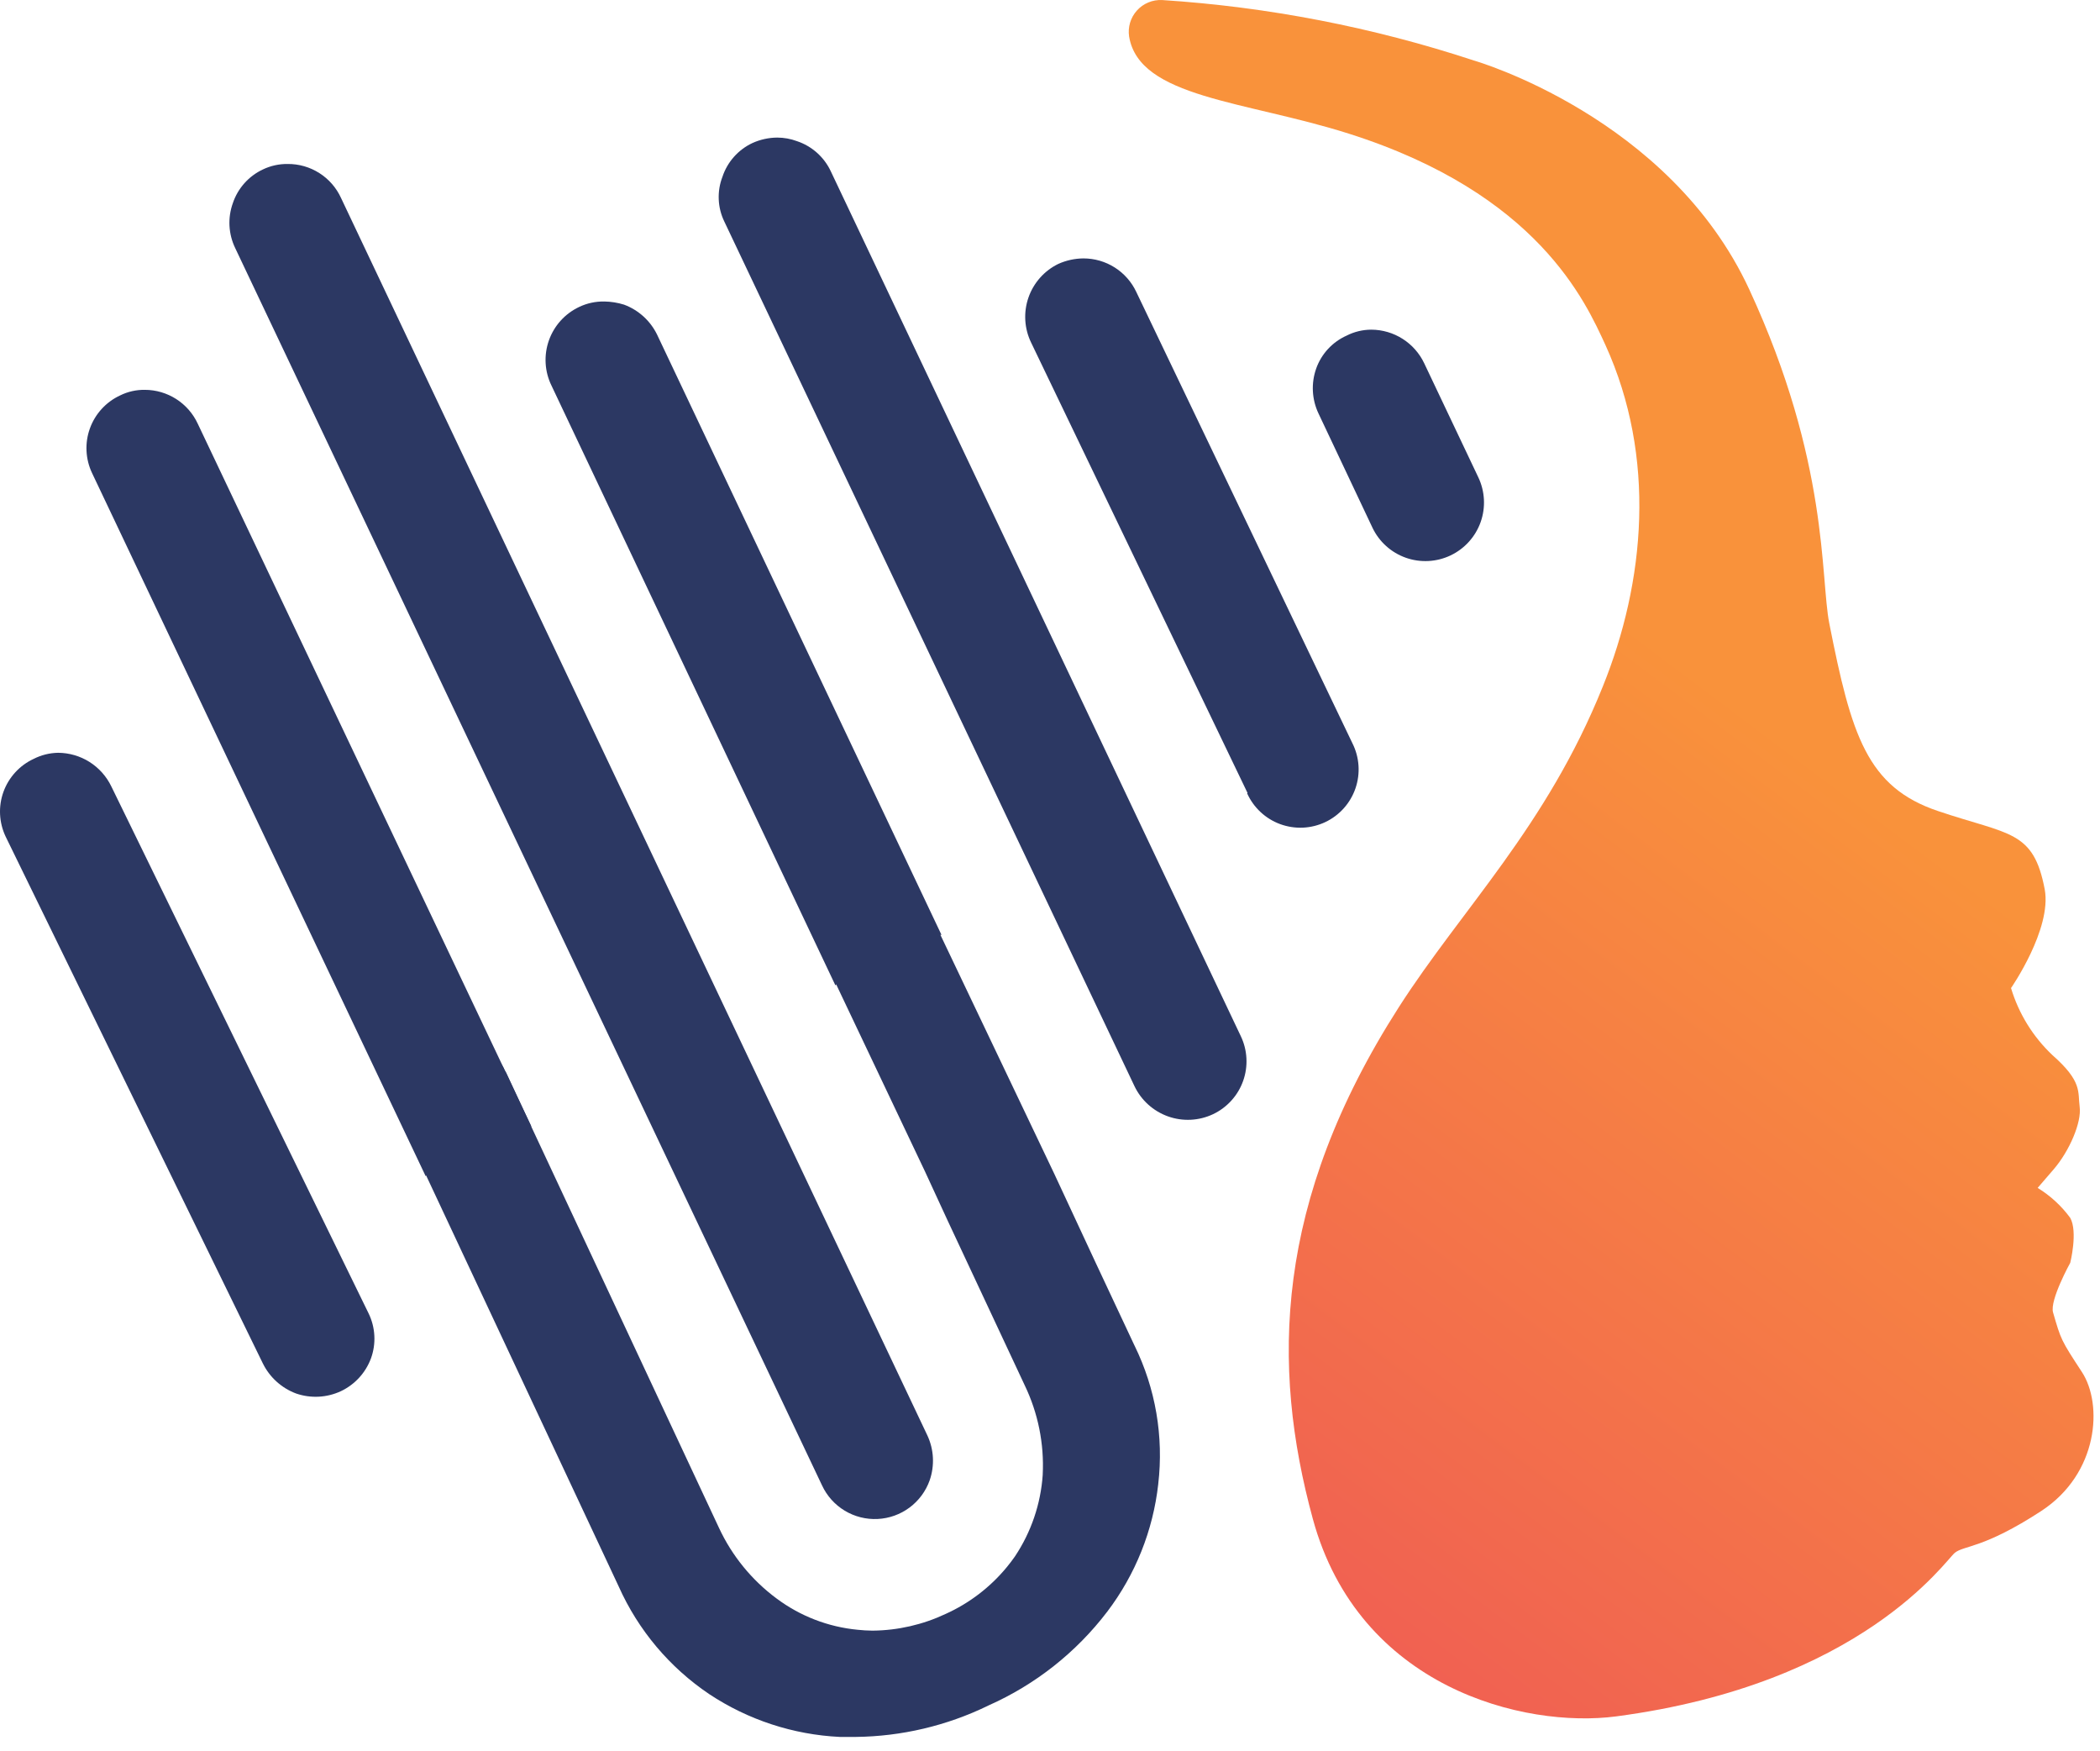
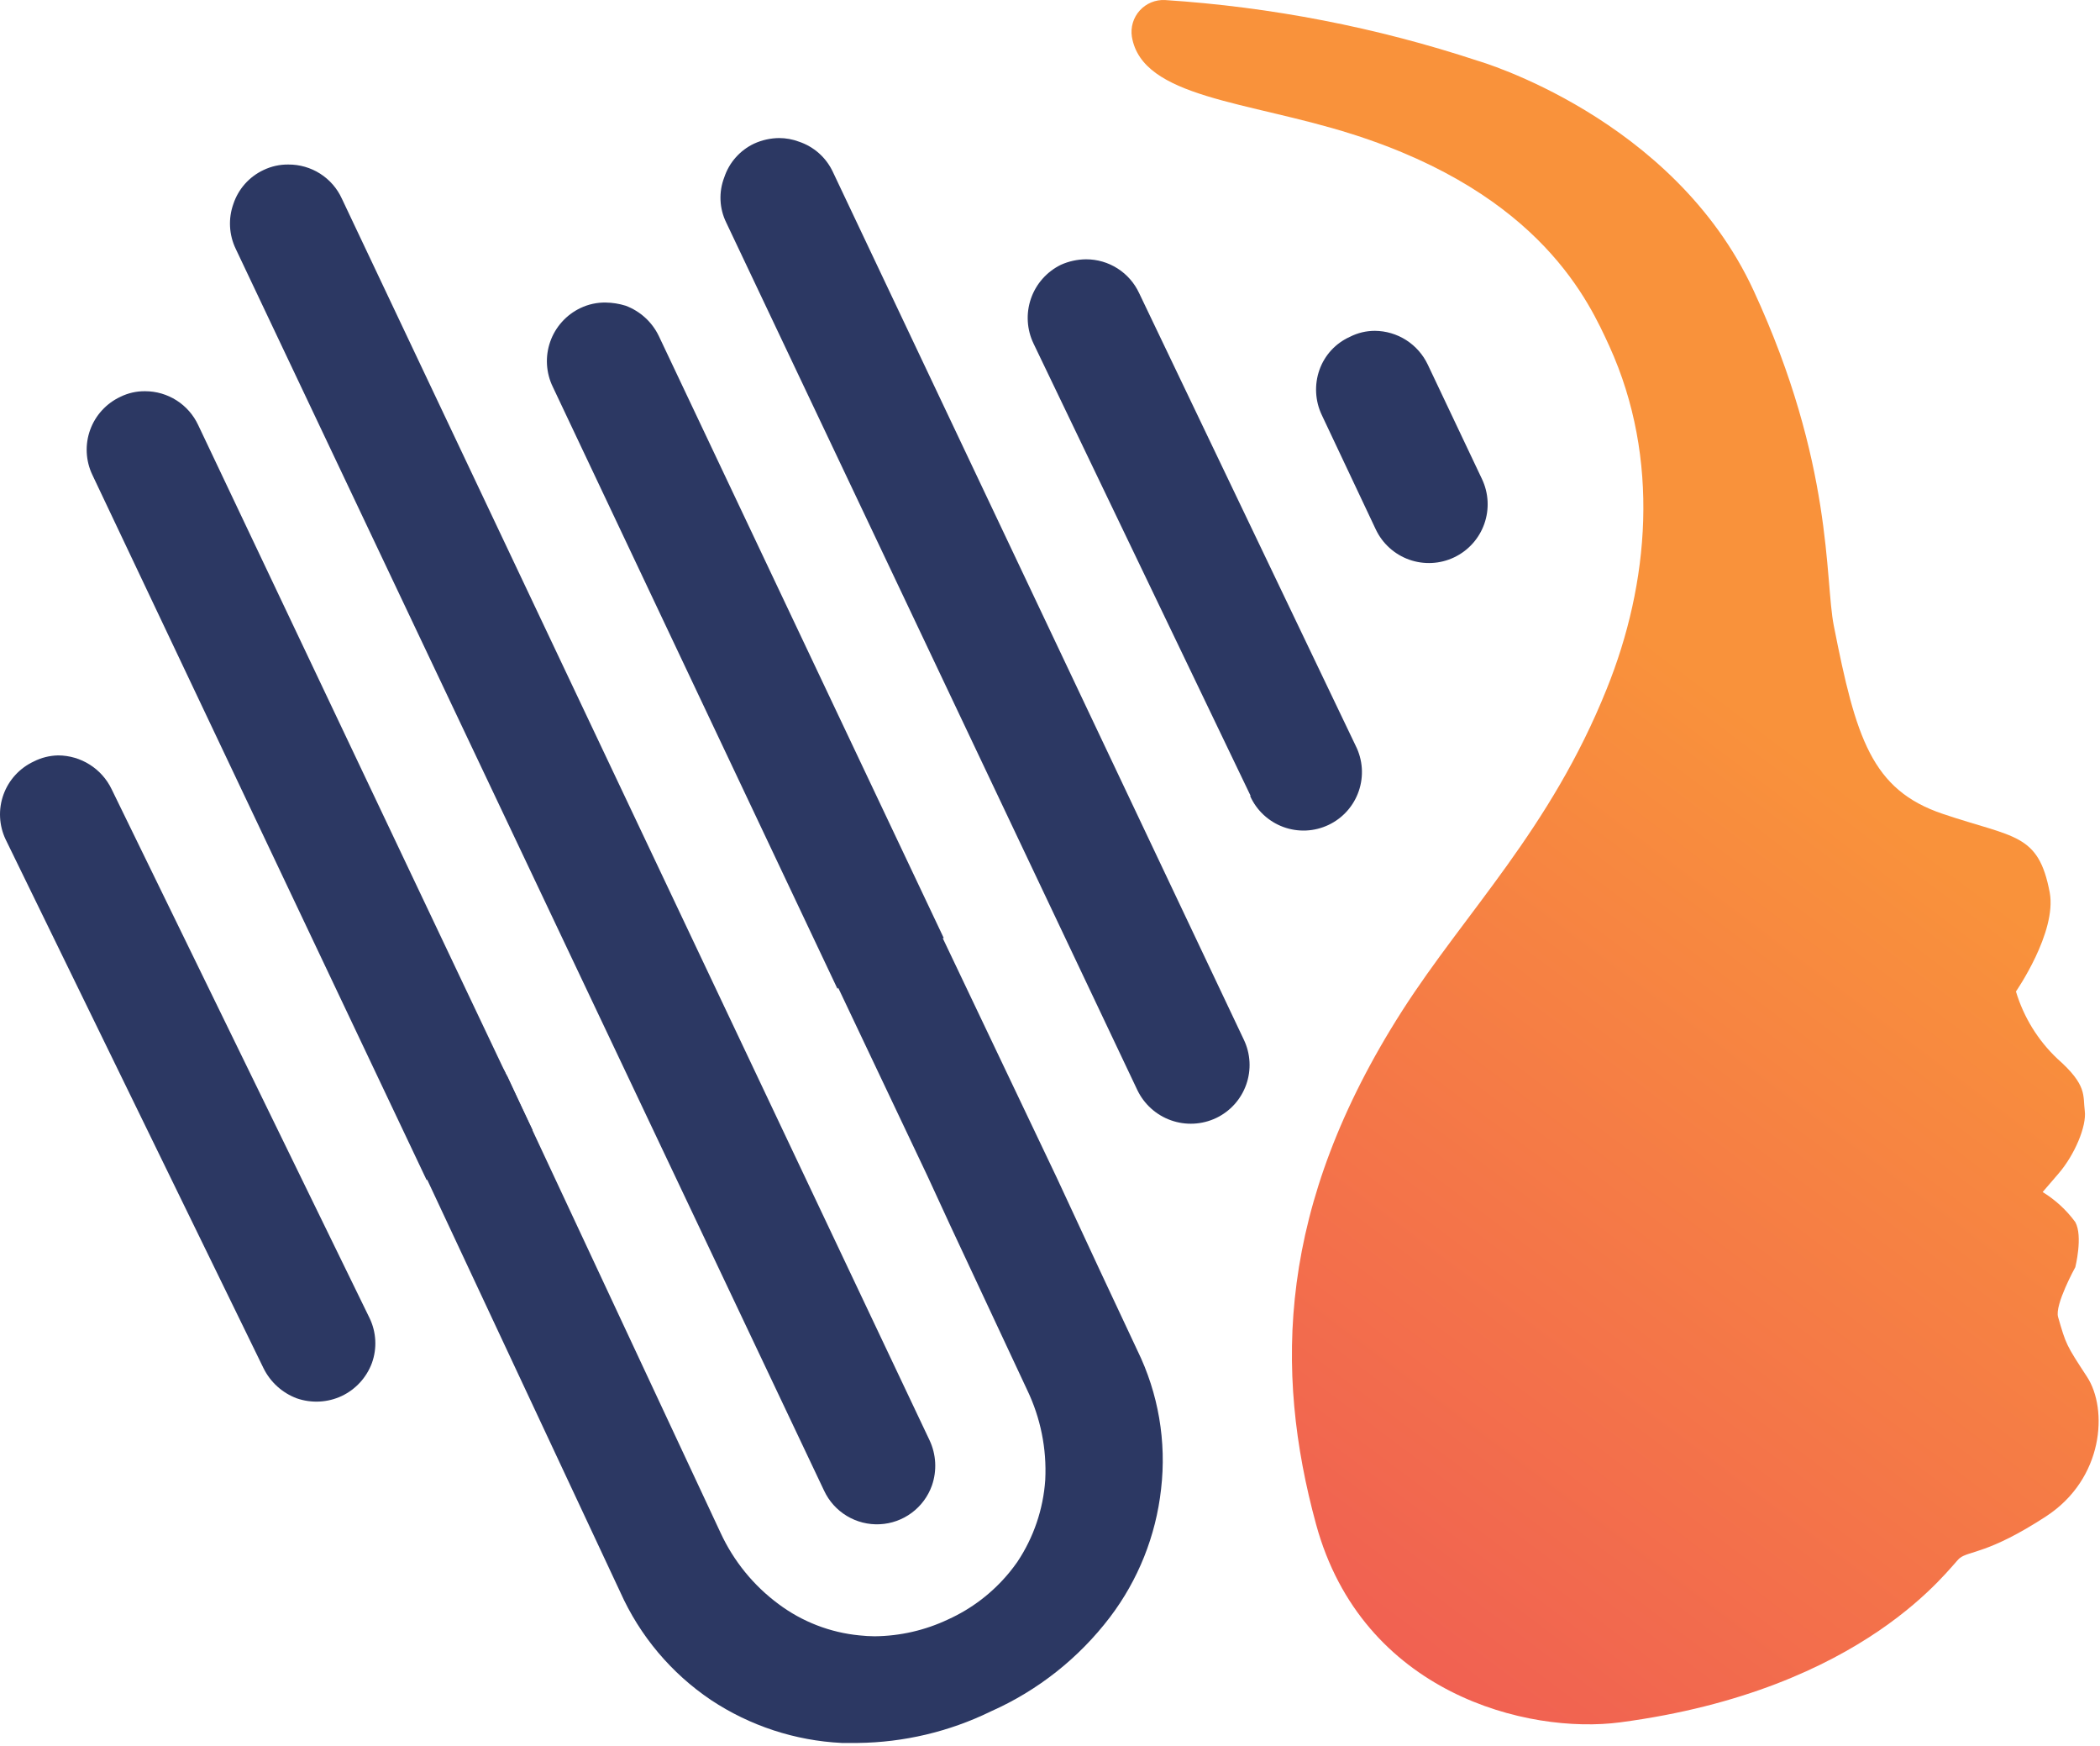
- <svg xmlns="http://www.w3.org/2000/svg" width="90" height="75" viewBox="0 0 90 75" fill="none">
-   <path d="M83.066 34.753C80.009 33.729 79.344 31.496 78.4 26.72C78.006 24.742 78.4 19.821 74.972 12.408C71.543 4.995 63.175 2.595 63.175 2.595C58.846 1.168 54.355 0.296 49.807 0.002C49.605 -0.008 49.403 0.026 49.216 0.104C49.029 0.181 48.861 0.299 48.726 0.45C48.59 0.6 48.49 0.778 48.432 0.972C48.374 1.166 48.36 1.37 48.391 1.57C48.834 4.192 53.351 4.312 57.805 5.726C65.919 8.3 67.956 12.942 68.803 14.78C70.995 19.59 70.508 24.93 68.688 29.423C66.28 35.412 62.659 38.929 59.948 43.157C54.612 51.489 54.473 58.517 56.264 65.079C58.239 72.319 65.322 74.06 69.266 73.541C79.792 72.15 83.379 66.854 83.779 66.531C84.179 66.209 84.998 66.359 87.473 64.747C89.948 63.135 90.126 60.163 89.225 58.787C88.325 57.411 88.33 57.411 87.988 56.232C87.838 55.708 88.725 54.106 88.725 54.106C88.725 54.106 89.057 52.783 88.725 52.182C88.347 51.667 87.873 51.231 87.328 50.897L88.012 50.104C88.696 49.31 89.216 48.083 89.129 47.429C89.042 46.775 89.254 46.347 87.959 45.206C87.127 44.42 86.516 43.43 86.187 42.335C86.187 42.335 87.94 39.809 87.632 38.111C87.15 35.561 86.119 35.783 83.066 34.753Z" fill="url(#paint0_linear_563:15)" />
-   <path d="M22.773 48.261C21.923 48.282 21.088 48.483 20.322 48.852C19.531 49.219 18.823 49.742 18.242 50.392L3.945 20.268C3.804 19.971 3.724 19.65 3.708 19.322C3.692 18.994 3.741 18.666 3.853 18.357C3.964 18.048 4.136 17.764 4.357 17.522C4.579 17.279 4.846 17.083 5.144 16.944C5.475 16.78 5.839 16.698 6.208 16.703C6.684 16.704 7.149 16.841 7.55 17.096C7.951 17.352 8.27 17.716 8.471 18.146L22.773 48.261Z" fill="#2C3863" />
-   <path d="M39.844 63.424C39.679 63.891 39.378 64.298 38.981 64.593C38.583 64.889 38.107 65.059 37.612 65.083C37.117 65.107 36.626 64.983 36.202 64.727C35.778 64.471 35.44 64.095 35.231 63.646L10.08 10.629C9.936 10.331 9.853 10.007 9.835 9.677C9.818 9.346 9.867 9.016 9.979 8.704C10.084 8.39 10.253 8.099 10.474 7.851C10.695 7.603 10.964 7.402 11.265 7.261C11.596 7.102 11.961 7.021 12.329 7.026C12.81 7.022 13.282 7.158 13.688 7.417C14.094 7.675 14.416 8.046 14.616 8.483L39.743 61.5C40.026 62.105 40.062 62.794 39.844 63.424Z" fill="#2C3863" />
-   <path d="M40.349 40.055C39.499 40.077 38.664 40.278 37.898 40.646C37.096 41.017 36.383 41.553 35.803 42.219L23.635 16.521C23.489 16.223 23.404 15.899 23.385 15.568C23.366 15.237 23.412 14.905 23.522 14.592C23.632 14.279 23.802 13.991 24.024 13.744C24.246 13.497 24.515 13.297 24.815 13.154C25.152 12.992 25.523 12.912 25.898 12.918C26.186 12.922 26.471 12.968 26.745 13.053C27.365 13.284 27.872 13.744 28.161 14.338L40.349 40.055Z" fill="#2C3863" />
-   <path d="M51.992 47.737C51.386 48.024 50.691 48.059 50.059 47.834C49.427 47.609 48.91 47.144 48.621 46.539L31.045 9.498C30.899 9.2 30.817 8.875 30.803 8.544C30.789 8.213 30.843 7.882 30.963 7.573C31.067 7.258 31.235 6.968 31.455 6.72C31.675 6.472 31.944 6.271 32.244 6.13C32.578 5.978 32.941 5.898 33.308 5.895C33.598 5.895 33.885 5.947 34.156 6.048C34.471 6.153 34.761 6.321 35.009 6.541C35.257 6.761 35.458 7.028 35.6 7.328L53.176 44.393C53.319 44.691 53.401 45.013 53.418 45.342C53.436 45.671 53.388 46 53.278 46.31C53.168 46.621 52.998 46.907 52.777 47.151C52.556 47.396 52.29 47.595 51.992 47.737Z" fill="#2C3863" />
-   <path d="M53.467 33.979L44.189 14.675C43.898 14.074 43.858 13.382 44.076 12.751C44.295 12.12 44.754 11.601 45.355 11.308C45.694 11.155 46.061 11.075 46.433 11.072C46.91 11.072 47.376 11.207 47.778 11.463C48.18 11.719 48.5 12.084 48.701 12.515L57.959 31.843C58.109 32.14 58.198 32.464 58.221 32.796C58.244 33.128 58.2 33.461 58.092 33.776C57.984 34.091 57.815 34.381 57.593 34.629C57.372 34.877 57.103 35.079 56.802 35.222C56.501 35.365 56.175 35.446 55.842 35.462C55.51 35.477 55.177 35.425 54.865 35.311C54.552 35.196 54.266 35.02 54.023 34.793C53.779 34.566 53.584 34.292 53.447 33.989L53.467 33.979Z" fill="#2C3863" />
-   <path d="M58.82 22.611L56.508 17.718C56.222 17.115 56.185 16.424 56.407 15.794C56.517 15.482 56.69 15.196 56.914 14.953C57.139 14.71 57.41 14.515 57.712 14.38C58.042 14.212 58.406 14.125 58.776 14.125C59.251 14.128 59.716 14.265 60.116 14.521C60.516 14.776 60.836 15.139 61.039 15.568L63.356 20.451C63.642 21.052 63.678 21.742 63.456 22.369C63.233 22.997 62.77 23.51 62.168 23.797C61.567 24.083 60.876 24.119 60.248 23.897C59.62 23.674 59.106 23.212 58.82 22.611Z" fill="#2C3863" />
-   <path d="M14.614 59.605C14.009 59.888 13.318 59.924 12.688 59.706C12.068 59.474 11.56 59.014 11.267 58.422L0.241 35.843C0.1 35.545 0.019 35.223 0.003 34.894C-0.013 34.566 0.036 34.237 0.148 33.928C0.26 33.618 0.433 33.334 0.655 33.091C0.878 32.848 1.146 32.652 1.445 32.514C1.769 32.349 2.126 32.261 2.49 32.254C2.967 32.257 3.435 32.393 3.838 32.648C4.242 32.904 4.565 33.267 4.772 33.697L15.798 56.276C15.943 56.574 16.026 56.898 16.043 57.228C16.061 57.559 16.012 57.889 15.899 58.2C15.67 58.818 15.209 59.321 14.614 59.605Z" fill="#2C3863" />
-   <path d="M49.639 63.584C49.877 61.553 49.525 59.495 48.625 57.658L48.618 57.645L46.961 54.112L45.171 50.267L39.048 37.421C38.789 37.041 38.425 36.744 38 36.567L37.978 36.558C37.664 36.417 37.324 36.343 36.98 36.342H36.974C36.62 36.338 36.269 36.415 35.948 36.566C35.353 36.848 34.892 37.353 34.667 37.971C34.441 38.589 34.468 39.27 34.74 39.868L39.644 50.197L40.639 52.353L40.641 52.357L43.916 59.354C44.488 60.544 44.754 61.858 44.688 63.177L44.688 63.192C44.603 64.438 44.194 65.64 43.502 66.68L43.491 66.696C43.384 66.849 43.271 66.998 43.153 67.141C42.445 68.002 41.547 68.691 40.527 69.151C39.549 69.612 38.483 69.856 37.402 69.867H37.386C37.174 69.865 36.962 69.852 36.75 69.829C35.495 69.709 34.296 69.246 33.285 68.492C32.219 67.703 31.367 66.657 30.809 65.454L22.532 47.762L21.696 45.963C21.647 45.893 21.611 45.822 21.585 45.754C21.337 45.306 20.946 44.953 20.473 44.753L20.457 44.746C20.144 44.606 19.805 44.532 19.462 44.53C19.063 44.533 18.671 44.633 18.318 44.82C17.964 45.008 17.661 45.278 17.434 45.608C17.207 45.938 17.063 46.318 17.014 46.715C16.966 47.113 17.014 47.516 17.155 47.891L17.277 48.215L17.271 48.227L18.04 49.89L18.042 49.894L26.517 67.977C27.353 69.847 28.697 71.444 30.397 72.588C32.063 73.691 33.996 74.325 35.993 74.421H36.674C38.638 74.399 40.574 73.943 42.34 73.085L42.365 73.072C44.372 72.182 46.121 70.801 47.452 69.056C48.661 67.464 49.417 65.575 49.639 63.589L49.639 63.584Z" fill="#2C3863" />
+ <svg xmlns="http://www.w3.org/2000/svg" width="148" height="123" viewBox="0 0 148 123" fill="none">
+   <path d="M136.932 57.347C131.892 55.656 130.796 51.973 129.24 44.09C128.59 40.828 129.24 32.707 123.589 20.475C117.937 8.243 104.141 4.281 104.141 4.281C97.006 1.927 89.602 0.489 82.105 0.003C81.771 -0.014 81.439 0.044 81.13 0.171C80.822 0.299 80.546 0.494 80.323 0.742C80.099 0.99 79.934 1.284 79.838 1.604C79.743 1.924 79.72 2.261 79.771 2.591C80.501 6.917 87.947 7.115 95.29 9.449C108.665 13.696 112.023 21.356 113.42 24.388C117.032 32.326 116.23 41.138 113.23 48.552C109.261 58.434 103.291 64.237 98.822 71.215C90.027 84.963 89.797 96.561 92.749 107.388C96.004 119.335 107.681 122.208 114.182 121.351C131.535 119.057 137.448 110.317 138.107 109.785C138.766 109.253 140.116 109.5 144.196 106.84C148.276 104.181 148.57 99.275 147.085 97.005C145.601 94.735 145.609 94.735 145.045 92.79C144.799 91.925 146.26 89.281 146.26 89.281C146.26 89.281 146.807 87.099 146.26 86.106C145.637 85.257 144.855 84.537 143.958 83.987L145.085 82.677C146.212 81.367 147.069 79.343 146.926 78.263C146.783 77.184 147.133 76.478 144.997 74.596C143.626 73.299 142.619 71.665 142.076 69.857C142.076 69.857 144.966 65.69 144.458 62.888C143.664 58.681 141.965 59.046 136.932 57.347Z" fill="url(#paint0_linear_568:87)" />
+   <path d="M37.541 79.637C36.141 79.671 34.763 80.004 33.501 80.613C32.197 81.218 31.03 82.082 30.072 83.153L6.504 33.446C6.272 32.956 6.139 32.425 6.113 31.884C6.087 31.343 6.168 30.802 6.352 30.292C6.536 29.782 6.818 29.314 7.184 28.914C7.549 28.514 7.99 28.19 8.48 27.96C9.025 27.691 9.627 27.555 10.235 27.564C11.019 27.565 11.786 27.79 12.446 28.212C13.107 28.634 13.634 29.235 13.966 29.945L37.541 79.637Z" fill="#2C3863" />
+   <path d="M65.681 104.657C65.409 105.427 64.913 106.099 64.258 106.586C63.603 107.074 62.817 107.355 62.001 107.394C61.186 107.433 60.377 107.229 59.678 106.806C58.978 106.384 58.421 105.763 58.076 105.022L16.616 17.538C16.379 17.046 16.241 16.512 16.213 15.967C16.184 15.422 16.265 14.876 16.45 14.363C16.623 13.843 16.901 13.364 17.265 12.954C17.629 12.545 18.073 12.214 18.569 11.981C19.116 11.717 19.716 11.584 20.323 11.592C21.117 11.587 21.895 11.811 22.564 12.237C23.233 12.664 23.765 13.275 24.094 13.998L65.514 101.482C65.981 102.479 66.04 103.617 65.681 104.657Z" fill="#2C3863" />
+   <path d="M66.514 66.095C65.114 66.131 63.737 66.464 62.474 67.071C61.153 67.683 59.976 68.568 59.021 69.667L38.962 27.262C38.722 26.77 38.582 26.235 38.55 25.689C38.518 25.142 38.595 24.595 38.776 24.078C38.956 23.562 39.238 23.086 39.604 22.679C39.969 22.271 40.412 21.941 40.906 21.705C41.463 21.439 42.075 21.305 42.692 21.316C43.166 21.323 43.637 21.398 44.09 21.539C45.111 21.92 45.946 22.678 46.423 23.658L66.514 66.095Z" fill="#2C3863" />
+   <path d="M85.709 78.772C84.709 79.245 83.563 79.303 82.522 78.932C81.48 78.562 80.628 77.793 80.152 76.795L51.178 15.672C50.938 15.181 50.802 14.645 50.779 14.099C50.756 13.553 50.846 13.007 51.043 12.497C51.215 11.978 51.49 11.498 51.854 11.089C52.217 10.68 52.659 10.348 53.155 10.116C53.706 9.865 54.303 9.733 54.909 9.727C55.386 9.727 55.859 9.813 56.306 9.981C56.825 10.154 57.303 10.431 57.713 10.793C58.122 11.156 58.453 11.598 58.688 12.092L87.661 73.255C87.896 73.745 88.031 74.277 88.06 74.82C88.088 75.362 88.01 75.906 87.828 76.418C87.647 76.93 87.367 77.402 87.003 77.806C86.639 78.21 86.199 78.538 85.709 78.772Z" fill="#2C3863" />
+   <path d="M88.137 56.069L72.844 24.215C72.364 23.223 72.297 22.081 72.657 21.04C73.017 19.999 73.775 19.143 74.765 18.658C75.324 18.406 75.929 18.274 76.543 18.27C77.328 18.269 78.097 18.492 78.76 18.915C79.422 19.336 79.95 19.939 80.281 20.651L95.543 52.544C95.79 53.035 95.937 53.569 95.975 54.117C96.012 54.664 95.94 55.214 95.762 55.733C95.585 56.253 95.305 56.731 94.94 57.141C94.574 57.551 94.131 57.883 93.635 58.119C93.139 58.355 92.602 58.49 92.053 58.515C91.505 58.54 90.957 58.455 90.442 58.266C89.927 58.076 89.455 57.786 89.053 57.411C88.652 57.037 88.33 56.586 88.105 56.085L88.137 56.069Z" fill="#2C3863" />
+   <path d="M96.965 37.312L93.154 29.239C92.682 28.244 92.622 27.102 92.988 26.063C93.169 25.549 93.454 25.077 93.823 24.675C94.193 24.274 94.641 23.953 95.139 23.73C95.682 23.453 96.283 23.309 96.893 23.309C97.676 23.314 98.442 23.541 99.102 23.962C99.762 24.384 100.289 24.983 100.624 25.69L104.442 33.747C104.915 34.739 104.974 35.878 104.607 36.913C104.24 37.949 103.477 38.796 102.485 39.268C101.494 39.741 100.355 39.8 99.32 39.433C98.284 39.066 97.437 38.303 96.965 37.312Z" fill="#2C3863" />
+   <path d="M24.09 98.355C23.094 98.823 21.955 98.882 20.915 98.522C19.894 98.139 19.056 97.381 18.573 96.403L0.397 59.144C0.164 58.654 0.031 58.122 0.005 57.58C-0.021 57.037 0.06 56.495 0.245 55.984C0.429 55.474 0.713 55.005 1.08 54.604C1.447 54.204 1.889 53.88 2.382 53.651C2.916 53.38 3.505 53.234 4.104 53.223C4.892 53.227 5.662 53.453 6.327 53.874C6.992 54.295 7.526 54.894 7.867 55.604L26.043 92.862C26.281 93.354 26.418 93.888 26.447 94.433C26.476 94.978 26.395 95.524 26.21 96.037C25.831 97.056 25.071 97.887 24.09 98.355Z" fill="#2C3863" />
+   <path d="M81.828 104.92C82.22 101.568 81.639 98.173 80.155 95.142L80.145 95.121L77.412 89.291L74.462 82.946L64.369 61.748C63.942 61.121 63.342 60.631 62.641 60.34L62.605 60.324C62.087 60.091 61.526 59.969 60.959 59.967L60.949 59.967C60.365 59.961 59.787 60.088 59.258 60.337C58.277 60.803 57.518 61.636 57.145 62.656C56.774 63.675 56.818 64.799 57.266 65.785L65.351 82.831L66.991 86.388L66.994 86.395L72.394 97.939C73.336 99.904 73.774 102.072 73.666 104.248L73.665 104.273C73.525 106.329 72.851 108.313 71.71 110.029L71.692 110.056C71.515 110.308 71.329 110.553 71.135 110.79C69.969 112.21 68.488 113.347 66.806 114.106C65.194 114.867 63.437 115.269 61.654 115.287L61.629 115.287C61.279 115.284 60.929 115.263 60.58 115.225C58.51 115.027 56.535 114.263 54.869 113.018C53.11 111.717 51.706 109.991 50.787 108.006L37.142 78.812L35.763 75.843C35.682 75.728 35.623 75.611 35.58 75.498C35.172 74.76 34.527 74.177 33.747 73.847L33.722 73.835C33.206 73.604 32.647 73.482 32.081 73.478C31.423 73.484 30.776 73.649 30.195 73.957C29.612 74.267 29.111 74.713 28.737 75.258C28.363 75.802 28.126 76.429 28.046 77.085C27.966 77.741 28.046 78.406 28.278 79.025L28.479 79.559L28.47 79.579L29.737 82.323L29.74 82.331L43.711 112.169C45.089 115.254 47.305 117.89 50.108 119.777C52.854 121.598 56.041 122.644 59.331 122.803H60.455C63.691 122.766 66.883 122.013 69.795 120.598L69.837 120.577C73.144 119.108 76.028 116.829 78.221 113.949C80.216 111.323 81.462 108.205 81.827 104.928L81.828 104.92Z" fill="#2C3863" />
  <defs>
-     <linearGradient id="paint0_linear_563:15" x1="48.53" y1="83.208" x2="83.366" y2="36.814" gradientUnits="userSpaceOnUse">
+     <linearGradient id="paint0_linear_568:87" x1="80" y1="137.303" x2="137.5" y2="60.803" gradientUnits="userSpaceOnUse">
      <stop stop-color="#ED4D5B" />
      <stop offset="1" stop-color="#F9923B" />
    </linearGradient>
  </defs>
</svg>
